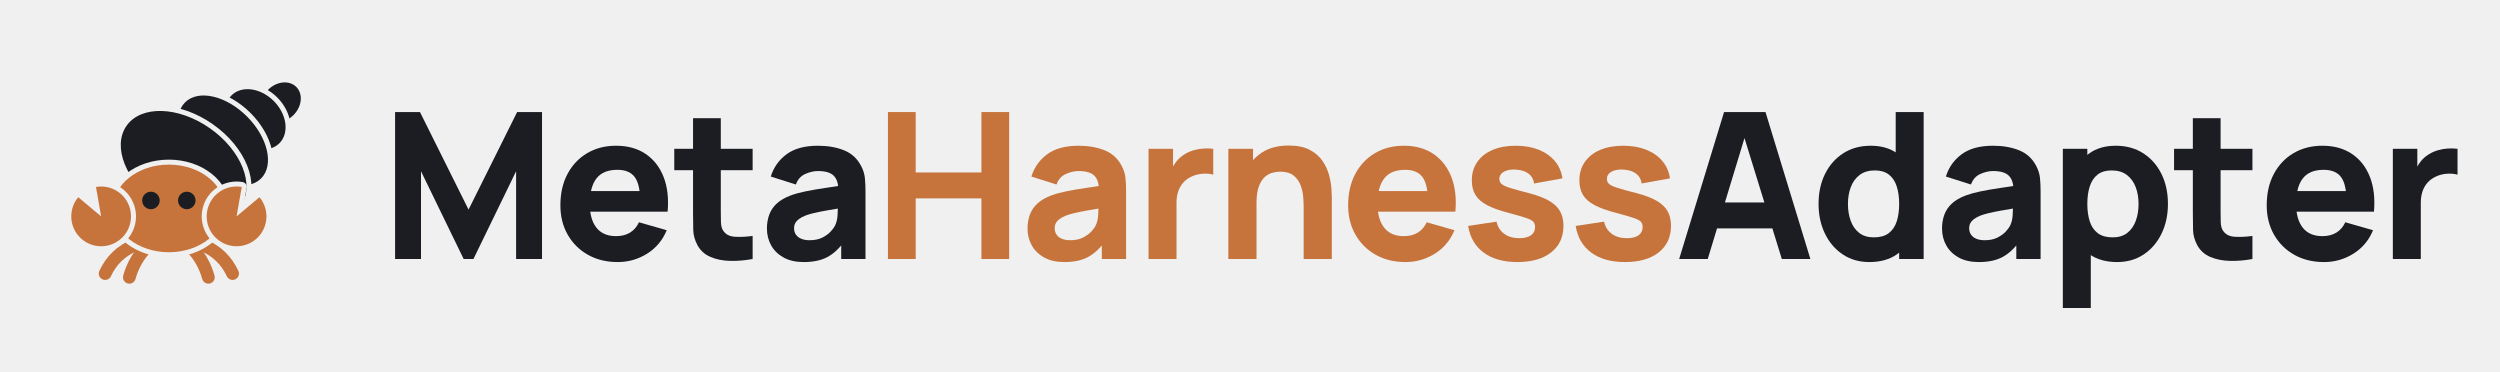
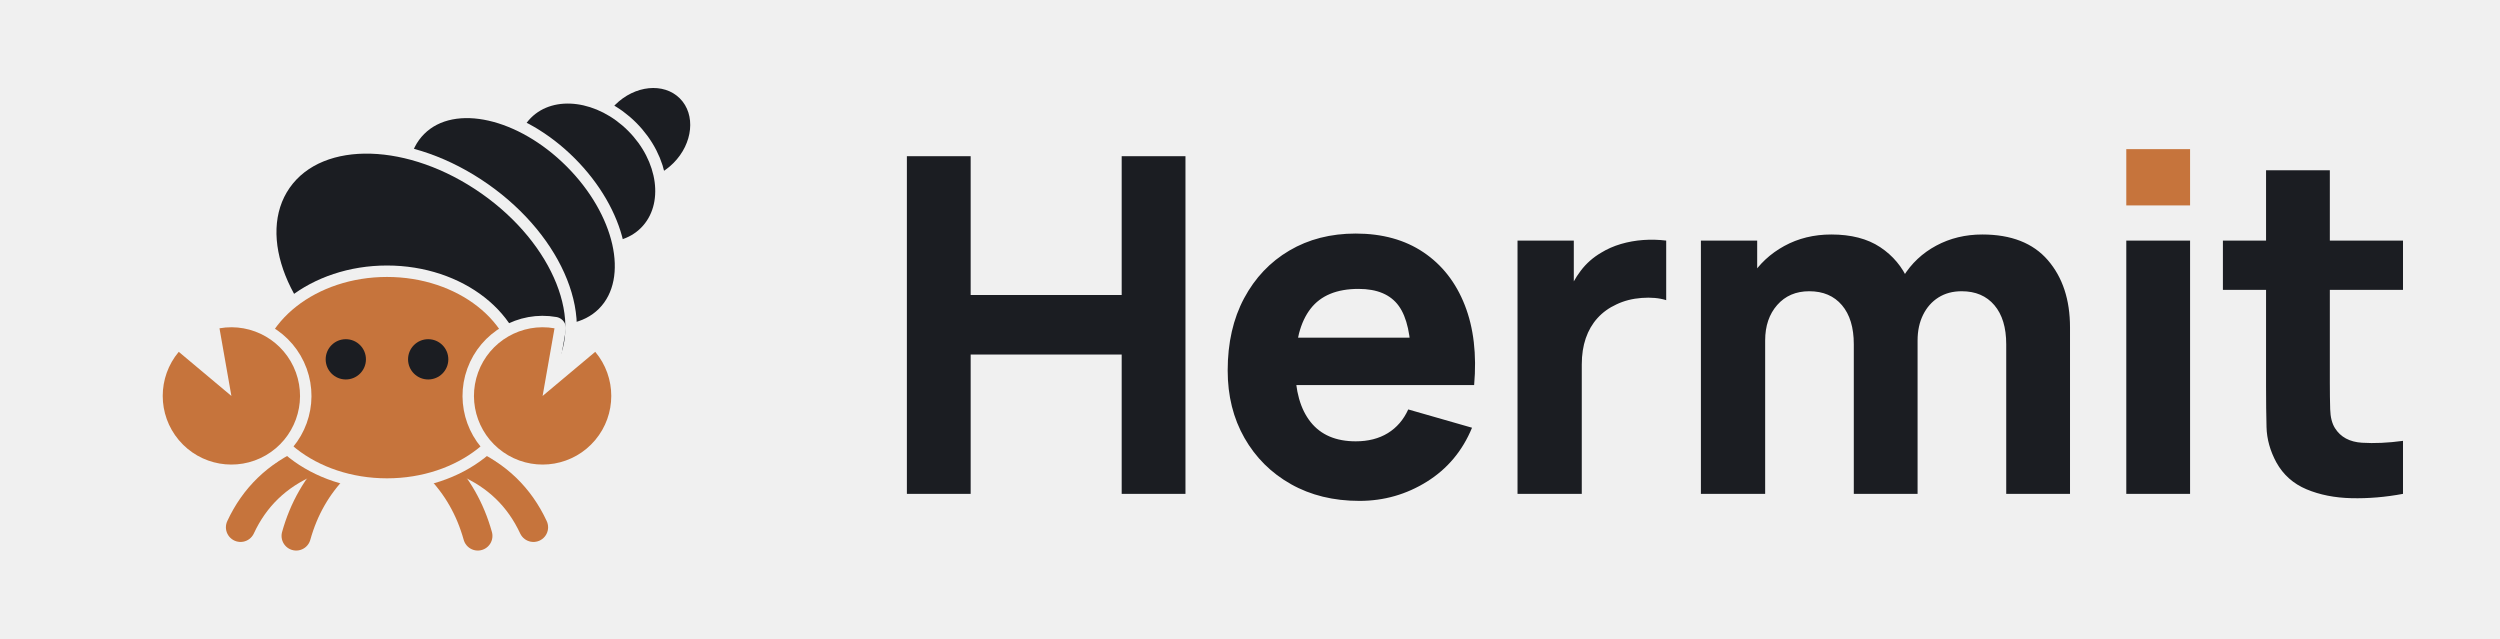
- <svg xmlns="http://www.w3.org/2000/svg" viewBox="0 0 538.8 80" width="539" height="80" role="img" aria-label="MetaHarnessAdapter">
+ <svg xmlns="http://www.w3.org/2000/svg" viewBox="0 9.7 234.54 59.5" width="235" height="60" role="img" aria-label="Hermit">
  <g transform="translate(8 8) scale(1)">
    <g transform="translate(6.4 6.4) scale(0.85875) translate(-4.49 -10.44)">
      <defs>
        <mask id="ht0" maskUnits="userSpaceOnUse" x="-20" y="-20" width="110" height="110">
          <rect x="-20" y="-20" width="110" height="110" fill="#fff" />
          <g transform="rotate(45 33 36)" fill="#000" stroke="#000" stroke-width="2.5" stroke-linejoin="round">
            <ellipse cx="37.5" cy="14" rx="8.5" ry="6.5" />
            <ellipse cx="35.5" cy="23.5" rx="13.5" ry="8.5" />
            <ellipse cx="33" cy="35" rx="17.5" ry="11.5" transform="rotate(-10 33 35)" />
          </g>
          <g fill="#000" stroke="#000" stroke-width="2.5" stroke-linejoin="round">
            <ellipse cx="30" cy="46" rx="14" ry="11" />
            <path d="M13 48L11.70 40.61A7.5 7.5 0 1 1 7.25 43.18Z" />
            <path d="M47 48L52.75 43.18A7.5 7.5 0 1 1 48.30 40.61Z" />
          </g>
        </mask>
        <mask id="ht1" maskUnits="userSpaceOnUse" x="-20" y="-20" width="110" height="110">
          <rect x="-20" y="-20" width="110" height="110" fill="#fff" />
          <g transform="rotate(45 33 36)" fill="#000" stroke="#000" stroke-width="2.5" stroke-linejoin="round">
            <ellipse cx="35.5" cy="23.5" rx="13.5" ry="8.5" />
            <ellipse cx="33" cy="35" rx="17.5" ry="11.5" transform="rotate(-10 33 35)" />
          </g>
          <g fill="#000" stroke="#000" stroke-width="2.5" stroke-linejoin="round">
            <ellipse cx="30" cy="46" rx="14" ry="11" />
            <path d="M13 48L11.70 40.61A7.5 7.5 0 1 1 7.25 43.18Z" />
            <path d="M47 48L52.75 43.18A7.5 7.5 0 1 1 48.30 40.61Z" />
          </g>
        </mask>
        <mask id="ht2" maskUnits="userSpaceOnUse" x="-20" y="-20" width="110" height="110">
          <rect x="-20" y="-20" width="110" height="110" fill="#fff" />
          <g transform="rotate(45 33 36)" fill="#000" stroke="#000" stroke-width="2.5" stroke-linejoin="round">
            <ellipse cx="33" cy="35" rx="17.5" ry="11.5" transform="rotate(-10 33 35)" />
          </g>
          <g fill="#000" stroke="#000" stroke-width="2.5" stroke-linejoin="round">
            <ellipse cx="30" cy="46" rx="14" ry="11" />
            <path d="M13 48L11.70 40.61A7.5 7.5 0 1 1 7.25 43.18Z" />
            <path d="M47 48L52.75 43.18A7.5 7.5 0 1 1 48.30 40.61Z" />
          </g>
        </mask>
        <mask id="ht3" maskUnits="userSpaceOnUse" x="-20" y="-20" width="110" height="110">
          <rect x="-20" y="-20" width="110" height="110" fill="#fff" />
          <g fill="#000" stroke="#000" stroke-width="2.5" stroke-linejoin="round">
            <ellipse cx="30" cy="46" rx="14" ry="11" />
            <path d="M13 48L11.70 40.61A7.5 7.5 0 1 1 7.25 43.18Z" />
            <path d="M47 48L52.75 43.18A7.5 7.5 0 1 1 48.30 40.61Z" />
          </g>
        </mask>
        <mask id="hl" maskUnits="userSpaceOnUse" x="-20" y="-20" width="110" height="110">
          <rect x="-20" y="-20" width="110" height="110" fill="#fff" />
          <g fill="#000" stroke="#000" stroke-width="2.5" stroke-linejoin="round">
            <ellipse cx="30" cy="46" rx="14" ry="11" />
            <path d="M13 48L11.70 40.61A7.5 7.5 0 1 1 7.25 43.18Z" />
            <path d="M47 48L52.75 43.18A7.5 7.5 0 1 1 48.30 40.61Z" />
          </g>
        </mask>
        <mask id="hb" maskUnits="userSpaceOnUse" x="-20" y="-20" width="110" height="110">
          <rect x="-20" y="-20" width="110" height="110" fill="#fff" />
          <g fill="#000" stroke="#000" stroke-width="2.5" stroke-linejoin="round">
            <path d="M13 48L11.70 40.61A7.5 7.5 0 1 1 7.25 43.18Z" />
            <path d="M47 48L52.75 43.18A7.5 7.5 0 1 1 48.30 40.61Z" />
          </g>
        </mask>
      </defs>
      <g mask="url(#ht0)">
        <g transform="rotate(45 33 36)" fill="#1B1D22">
          <ellipse cx="39" cy="6.5" rx="4.5" ry="5.5" />
        </g>
      </g>
      <g mask="url(#ht1)">
        <g transform="rotate(45 33 36)" fill="#1B1D22">
          <ellipse cx="37.5" cy="14" rx="8.5" ry="6.5" />
        </g>
      </g>
      <g mask="url(#ht2)">
        <g transform="rotate(45 33 36)" fill="#1B1D22">
          <ellipse cx="35.5" cy="23.5" rx="13.5" ry="8.5" />
        </g>
      </g>
      <g mask="url(#ht3)">
        <g transform="rotate(45 33 36)" fill="#1B1D22">
          <ellipse cx="33" cy="35" rx="17.5" ry="11.5" transform="rotate(-10 33 35)" />
        </g>
      </g>
      <g mask="url(#hl)" fill="none" stroke="#C6743C" stroke-width="3.2" stroke-linecap="round">
        <path d="M21.40 55.20q-5.10 2.20 -7.40 7.15" />
        <path d="M24.42 55.70q-3.10 3.15 -4.34 7.59" />
        <path d="M38.60 55.20q5.10 2.20 7.40 7.15" />
        <path d="M35.58 55.70q3.10 3.15 4.34 7.59" />
      </g>
      <g mask="url(#hb)" fill="#C6743C">
        <ellipse cx="30" cy="46" rx="14" ry="11" />
      </g>
      <g fill="#C6743C">
        <path d="M13 48L11.70 40.61A7.5 7.5 0 1 1 7.25 43.18Z" />
        <path d="M47 48L52.75 43.18A7.5 7.5 0 1 1 48.30 40.61Z" />
      </g>
      <g fill="#1B1D22">
        <circle cx="25.5" cy="44" r="2.2" />
        <circle cx="34.5" cy="44" r="2.2" />
      </g>
    </g>
  </g>
-   <g transform="translate(-8 0)">
-     <path d="M93.08 55.84V24.16H98.448L108.92 45.192L119.392 24.16H124.76V55.84H119.172V36.92L109.976 55.84H107.864L98.668 36.92V55.84Z" fill="#1B1D22" />
-   </g>
-   <g transform="translate(-8 0)">
-     <path d="M141.084 56.5Q137.432 56.5 134.649 54.927Q131.866 53.354 130.293 50.593Q128.72 47.832 128.72 44.268Q128.72 40.374 130.26 37.492Q131.8 34.61 134.506 33.015Q137.212 31.42 140.732 31.42Q144.472 31.42 147.09 33.18Q149.708 34.94 150.962 38.13Q152.216 41.32 151.842 45.632H145.924V43.432Q145.924 39.802 144.769 38.207Q143.614 36.612 140.996 36.612Q137.938 36.612 136.497 38.471Q135.056 40.33 135.056 43.96Q135.056 47.282 136.497 49.097Q137.938 50.912 140.732 50.912Q142.492 50.912 143.746 50.142Q145.0 49.372 145.66 47.92L151.644 49.636Q150.302 52.892 147.409 54.696Q144.516 56.5 141.084 56.5ZM133.208 45.632V41.188H148.96V45.632Z" fill="#1B1D22" />
-   </g>
-   <g transform="translate(-8 0)">
-     <path d="M170.168 55.84Q167.704 56.302 165.339 56.247Q162.974 56.192 161.115 55.411Q159.256 54.63 158.288 52.892Q157.408 51.264 157.364 49.581Q157.32 47.898 157.32 45.764V25.48H163.304V45.412Q163.304 46.798 163.337 47.909Q163.37 49.02 163.788 49.68Q164.58 50.934 166.318 51.044Q168.056 51.154 170.168 50.868ZM153.272 36.7V32.08H170.168V36.7Z" fill="#1B1D22" />
-   </g>
-   <g transform="translate(-8 0)">
-     <path d="M181.168 56.5Q178.616 56.5 176.845 55.521Q175.074 54.542 174.161 52.903Q173.248 51.264 173.248 49.284Q173.248 47.634 173.754 46.27Q174.26 44.906 175.393 43.861Q176.526 42.816 178.44 42.112Q179.76 41.628 181.586 41.254Q183.412 40.88 185.722 40.539Q188.032 40.198 190.804 39.78L188.648 40.968Q188.648 38.856 187.636 37.866Q186.624 36.876 184.248 36.876Q182.928 36.876 181.498 37.514Q180.068 38.152 179.496 39.78L174.084 38.064Q174.986 35.116 177.472 33.268Q179.958 31.42 184.248 31.42Q187.394 31.42 189.836 32.388Q192.278 33.356 193.532 35.732Q194.236 37.052 194.368 38.372Q194.5 39.692 194.5 41.32V55.84H189.264V50.956L190.012 51.968Q188.274 54.366 186.261 55.433Q184.248 56.5 181.168 56.5ZM182.444 51.792Q184.094 51.792 185.227 51.209Q186.36 50.626 187.031 49.878Q187.702 49.13 187.944 48.624Q188.406 47.656 188.483 46.369Q188.56 45.082 188.56 44.224L190.32 44.664Q187.658 45.104 186.008 45.401Q184.358 45.698 183.346 45.94Q182.334 46.182 181.564 46.468Q180.684 46.82 180.145 47.227Q179.606 47.634 179.353 48.118Q179.1 48.602 179.1 49.196Q179.1 50.01 179.507 50.593Q179.914 51.176 180.662 51.484Q181.41 51.792 182.444 51.792Z" fill="#1B1D22" />
-   </g>
-   <g transform="translate(-8 0)">
-     <path d="M199.34 55.84V24.16H205.324V37.184H219.492V24.16H225.476V55.84H219.492V42.772H205.324V55.84Z" fill="#C6743C" />
-   </g>
-   <g transform="translate(-8 0)">
-     <path d="M237.356 56.5Q234.804 56.5 233.033 55.521Q231.262 54.542 230.349 52.903Q229.436 51.264 229.436 49.284Q229.436 47.634 229.942 46.27Q230.448 44.906 231.581 43.861Q232.714 42.816 234.628 42.112Q235.948 41.628 237.774 41.254Q239.6 40.88 241.91 40.539Q244.22 40.198 246.992 39.78L244.836 40.968Q244.836 38.856 243.824 37.866Q242.812 36.876 240.436 36.876Q239.116 36.876 237.686 37.514Q236.256 38.152 235.684 39.78L230.272 38.064Q231.174 35.116 233.66 33.268Q236.146 31.42 240.436 31.42Q243.582 31.42 246.024 32.388Q248.466 33.356 249.72 35.732Q250.424 37.052 250.556 38.372Q250.688 39.692 250.688 41.32V55.84H245.452V50.956L246.2 51.968Q244.462 54.366 242.449 55.433Q240.436 56.5 237.356 56.5ZM238.632 51.792Q240.282 51.792 241.415 51.209Q242.548 50.626 243.219 49.878Q243.89 49.13 244.132 48.624Q244.594 47.656 244.671 46.369Q244.748 45.082 244.748 44.224L246.508 44.664Q243.846 45.104 242.196 45.401Q240.546 45.698 239.534 45.94Q238.522 46.182 237.752 46.468Q236.872 46.82 236.333 47.227Q235.794 47.634 235.541 48.118Q235.288 48.602 235.288 49.196Q235.288 50.01 235.695 50.593Q236.102 51.176 236.85 51.484Q237.598 51.792 238.632 51.792Z" fill="#C6743C" />
-   </g>
-   <g transform="translate(-8 0)">
-     <path d="M255.528 55.84V32.08H260.808V37.888L260.236 37.14Q260.698 35.908 261.468 34.896Q262.238 33.884 263.36 33.224Q264.218 32.696 265.23 32.399Q266.242 32.102 267.32 32.025Q268.398 31.948 269.476 32.08V37.668Q268.486 37.36 267.177 37.459Q265.868 37.558 264.812 38.064Q263.756 38.548 263.03 39.351Q262.304 40.154 261.93 41.243Q261.556 42.332 261.556 43.696V55.84Z" fill="#C6743C" />
-   </g>
-   <g transform="translate(-8 0)">
-     <path d="M288.968 55.84V44.62Q288.968 43.806 288.88 42.541Q288.792 41.276 288.33 40.0Q287.868 38.724 286.823 37.866Q285.778 37.008 283.864 37.008Q283.094 37.008 282.214 37.25Q281.334 37.492 280.564 38.185Q279.794 38.878 279.299 40.22Q278.804 41.562 278.804 43.784L275.372 42.156Q275.372 39.34 276.516 36.876Q277.66 34.412 279.959 32.894Q282.258 31.376 285.756 31.376Q288.55 31.376 290.31 32.322Q292.07 33.268 293.049 34.72Q294.028 36.172 294.446 37.745Q294.864 39.318 294.952 40.616Q295.04 41.914 295.04 42.508V55.84ZM272.732 55.84V32.08H278.056V39.956H278.804V55.84Z" fill="#C6743C" />
-   </g>
-   <g transform="translate(-8 0)">
-     <path d="M310.924 56.5Q307.272 56.5 304.489 54.927Q301.706 53.354 300.133 50.593Q298.56 47.832 298.56 44.268Q298.56 40.374 300.1 37.492Q301.64 34.61 304.346 33.015Q307.052 31.42 310.572 31.42Q314.312 31.42 316.93 33.18Q319.548 34.94 320.802 38.13Q322.056 41.32 321.682 45.632H315.764V43.432Q315.764 39.802 314.609 38.207Q313.454 36.612 310.836 36.612Q307.778 36.612 306.337 38.471Q304.896 40.33 304.896 43.96Q304.896 47.282 306.337 49.097Q307.778 50.912 310.572 50.912Q312.332 50.912 313.586 50.142Q314.84 49.372 315.5 47.92L321.484 49.636Q320.142 52.892 317.249 54.696Q314.356 56.5 310.924 56.5ZM303.048 45.632V41.188H318.8V45.632Z" fill="#C6743C" />
-   </g>
-   <g transform="translate(-8 0)">
-     <path d="M335.036 56.5Q330.548 56.5 327.787 54.465Q325.026 52.43 324.432 48.712L330.548 47.788Q330.922 49.46 332.209 50.406Q333.496 51.352 335.476 51.352Q337.104 51.352 337.984 50.725Q338.864 50.098 338.864 48.976Q338.864 48.272 338.512 47.843Q338.16 47.414 336.939 46.996Q335.718 46.578 333.144 45.896Q330.24 45.148 328.502 44.224Q326.764 43.3 325.994 42.013Q325.224 40.726 325.224 38.9Q325.224 36.612 326.39 34.929Q327.556 33.246 329.679 32.333Q331.802 31.42 334.684 31.42Q337.478 31.42 339.634 32.278Q341.79 33.136 343.121 34.72Q344.452 36.304 344.76 38.46L338.644 39.56Q338.49 38.24 337.5 37.47Q336.51 36.7 334.816 36.568Q333.166 36.458 332.165 37.008Q331.164 37.558 331.164 38.592Q331.164 39.208 331.593 39.626Q332.022 40.044 333.375 40.484Q334.728 40.924 337.5 41.628Q340.206 42.332 341.845 43.267Q343.484 44.202 344.232 45.511Q344.98 46.82 344.98 48.668Q344.98 52.32 342.34 54.41Q339.7 56.5 335.036 56.5Z" fill="#C6743C" />
-   </g>
-   <g transform="translate(-8 0)">
-     <path d="M358.224 56.5Q353.736 56.5 350.975 54.465Q348.214 52.43 347.62 48.712L353.736 47.788Q354.11 49.46 355.397 50.406Q356.684 51.352 358.664 51.352Q360.292 51.352 361.172 50.725Q362.052 50.098 362.052 48.976Q362.052 48.272 361.7 47.843Q361.348 47.414 360.127 46.996Q358.906 46.578 356.332 45.896Q353.428 45.148 351.69 44.224Q349.952 43.3 349.182 42.013Q348.412 40.726 348.412 38.9Q348.412 36.612 349.578 34.929Q350.744 33.246 352.867 32.333Q354.99 31.42 357.872 31.42Q360.666 31.42 362.822 32.278Q364.978 33.136 366.309 34.72Q367.64 36.304 367.948 38.46L361.832 39.56Q361.678 38.24 360.688 37.47Q359.698 36.7 358.004 36.568Q356.354 36.458 355.353 37.008Q354.352 37.558 354.352 38.592Q354.352 39.208 354.781 39.626Q355.21 40.044 356.563 40.484Q357.916 40.924 360.688 41.628Q363.394 42.332 365.033 43.267Q366.672 44.202 367.42 45.511Q368.168 46.82 368.168 48.668Q368.168 52.32 365.528 54.41Q362.888 56.5 358.224 56.5Z" fill="#C6743C" />
-   </g>
-   <g transform="translate(-8 0)">
-     <path d="M369.928 55.84 379.608 24.16H388.54L398.22 55.84H392.06L383.436 27.9H384.58L376.088 55.84ZM375.736 49.24V43.652H392.456V49.24Z" fill="#1B1D22" />
-   </g>
-   <g transform="translate(-8 0)">
-     <path d="M410.936 56.5Q407.658 56.5 405.194 54.85Q402.73 53.2 401.355 50.362Q399.98 47.524 399.98 43.96Q399.98 40.33 401.377 37.503Q402.774 34.676 405.304 33.048Q407.834 31.42 411.244 31.42Q414.632 31.42 416.942 33.07Q419.252 34.72 420.44 37.558Q421.628 40.396 421.628 43.96Q421.628 47.524 420.429 50.362Q419.23 53.2 416.854 54.85Q414.478 56.5 410.936 56.5ZM411.904 51.176Q413.906 51.176 415.105 50.274Q416.304 49.372 416.832 47.744Q417.36 46.116 417.36 43.96Q417.36 41.804 416.832 40.176Q416.304 38.548 415.149 37.646Q413.994 36.744 412.124 36.744Q410.122 36.744 408.835 37.723Q407.548 38.702 406.932 40.341Q406.316 41.98 406.316 43.96Q406.316 45.962 406.91 47.601Q407.504 49.24 408.736 50.208Q409.968 51.176 411.904 51.176ZM417.36 55.84V39.56H416.612V24.16H422.64V55.84Z" fill="#1B1D22" />
-   </g>
-   <g transform="translate(-8 0)">
-     <path d="M434.52 56.5Q431.968 56.5 430.197 55.521Q428.426 54.542 427.513 52.903Q426.6 51.264 426.6 49.284Q426.6 47.634 427.106 46.27Q427.612 44.906 428.745 43.861Q429.878 42.816 431.792 42.112Q433.112 41.628 434.938 41.254Q436.764 40.88 439.074 40.539Q441.384 40.198 444.156 39.78L442 40.968Q442 38.856 440.988 37.866Q439.976 36.876 437.6 36.876Q436.28 36.876 434.85 37.514Q433.42 38.152 432.848 39.78L427.436 38.064Q428.338 35.116 430.824 33.268Q433.31 31.42 437.6 31.42Q440.746 31.42 443.188 32.388Q445.63 33.356 446.884 35.732Q447.588 37.052 447.72 38.372Q447.852 39.692 447.852 41.32V55.84H442.616V50.956L443.364 51.968Q441.626 54.366 439.613 55.433Q437.6 56.5 434.52 56.5ZM435.796 51.792Q437.446 51.792 438.579 51.209Q439.712 50.626 440.383 49.878Q441.054 49.13 441.296 48.624Q441.758 47.656 441.835 46.369Q441.912 45.082 441.912 44.224L443.672 44.664Q441.01 45.104 439.36 45.401Q437.71 45.698 436.698 45.94Q435.686 46.182 434.916 46.468Q434.036 46.82 433.497 47.227Q432.958 47.634 432.705 48.118Q432.452 48.602 432.452 49.196Q432.452 50.01 432.859 50.593Q433.266 51.176 434.014 51.484Q434.762 51.792 435.796 51.792Z" fill="#1B1D22" />
-   </g>
-   <g transform="translate(-8 0)">
-     <path d="M464.352 56.5Q460.81 56.5 458.434 54.85Q456.058 53.2 454.859 50.362Q453.66 47.524 453.66 43.96Q453.66 40.396 454.848 37.558Q456.036 34.72 458.346 33.07Q460.656 31.42 464.044 31.42Q467.454 31.42 469.984 33.048Q472.514 34.676 473.911 37.503Q475.308 40.33 475.308 43.96Q475.308 47.524 473.933 50.362Q472.558 53.2 470.094 54.85Q467.63 56.5 464.352 56.5ZM452.648 66.4V32.08H457.928V48.36H458.676V66.4ZM463.384 51.176Q465.32 51.176 466.552 50.208Q467.784 49.24 468.378 47.601Q468.972 45.962 468.972 43.96Q468.972 41.98 468.356 40.341Q467.74 38.702 466.453 37.723Q465.166 36.744 463.164 36.744Q461.294 36.744 460.139 37.646Q458.984 38.548 458.456 40.176Q457.928 41.804 457.928 43.96Q457.928 46.116 458.456 47.744Q458.984 49.372 460.183 50.274Q461.382 51.176 463.384 51.176Z" fill="#1B1D22" />
-   </g>
-   <g transform="translate(-8 0)">
-     <path d="M493.524 55.84Q491.06 56.302 488.695 56.247Q486.33 56.192 484.471 55.411Q482.612 54.63 481.644 52.892Q480.764 51.264 480.72 49.581Q480.676 47.898 480.676 45.764V25.48H486.66V45.412Q486.66 46.798 486.693 47.909Q486.726 49.02 487.144 49.68Q487.936 50.934 489.674 51.044Q491.412 51.154 493.524 50.868ZM476.628 36.7V32.08H493.524V36.7Z" fill="#1B1D22" />
-   </g>
-   <g transform="translate(-8 0)">
-     <path d="M508.968 56.5Q505.316 56.5 502.533 54.927Q499.75 53.354 498.177 50.593Q496.604 47.832 496.604 44.268Q496.604 40.374 498.144 37.492Q499.684 34.61 502.39 33.015Q505.096 31.42 508.616 31.42Q512.356 31.42 514.974 33.18Q517.592 34.94 518.846 38.13Q520.1 41.32 519.726 45.632H513.808V43.432Q513.808 39.802 512.653 38.207Q511.498 36.612 508.88 36.612Q505.822 36.612 504.381 38.471Q502.94 40.33 502.94 43.96Q502.94 47.282 504.381 49.097Q505.822 50.912 508.616 50.912Q510.376 50.912 511.63 50.142Q512.884 49.372 513.544 47.92L519.528 49.636Q518.186 52.892 515.293 54.696Q512.4 56.5 508.968 56.5ZM501.092 45.632V41.188H516.844V45.632Z" fill="#1B1D22" />
-   </g>
-   <g transform="translate(-8 0)">
-     <path d="M523.796 55.84V32.08H529.076V37.888L528.504 37.14Q528.966 35.908 529.736 34.896Q530.506 33.884 531.628 33.224Q532.486 32.696 533.498 32.399Q534.51 32.102 535.588 32.025Q536.666 31.948 537.744 32.08V37.668Q536.754 37.36 535.445 37.459Q534.136 37.558 533.08 38.064Q532.024 38.548 531.298 39.351Q530.572 40.154 530.198 41.243Q529.824 42.332 529.824 43.696V55.84Z" fill="#1B1D22" />
-   </g>
+   <path d="M85.08 55.84V24.16H91.064V37.184H105.232V24.16H111.216V55.84H105.232V42.772H91.064V55.84ZM127.54 56.5Q123.888 56.5 121.105 54.927Q118.322 53.354 116.749 50.593Q115.176 47.832 115.176 44.268Q115.176 40.374 116.716 37.492Q118.256 34.61 120.962 33.015Q123.668 31.42 127.188 31.42Q130.928 31.42 133.546 33.18Q136.164 34.94 137.418 38.13Q138.672 41.32 138.298 45.632H132.38V43.432Q132.38 39.802 131.225 38.207Q130.07 36.612 127.452 36.612Q124.394 36.612 122.953 38.471Q121.512 40.33 121.512 43.96Q121.512 47.282 122.953 49.097Q124.394 50.912 127.188 50.912Q128.948 50.912 130.202 50.142Q131.456 49.372 132.116 47.92L138.1 49.636Q136.758 52.892 133.865 54.696Q130.972 56.5 127.54 56.5ZM119.664 45.632V41.188H135.416V45.632ZM142.368 55.84V32.08H147.648V37.888L147.076 37.14Q147.538 35.908 148.308 34.896Q149.078 33.884 150.2 33.224Q151.058 32.696 152.07 32.399Q153.082 32.102 154.16 32.025Q155.238 31.948 156.316 32.08V37.668Q155.326 37.36 154.017 37.459Q152.708 37.558 151.652 38.064Q150.596 38.548 149.87 39.351Q149.144 40.154 148.77 41.243Q148.396 42.332 148.396 43.696V55.84ZM188.216 55.84V41.804Q188.216 39.45 187.105 38.141Q185.994 36.832 184.036 36.832Q182.782 36.832 181.858 37.415Q180.934 37.998 180.417 39.043Q179.9 40.088 179.9 41.452L177.392 39.78Q177.392 37.338 178.547 35.468Q179.702 33.598 181.649 32.553Q183.596 31.508 185.972 31.508Q190.042 31.508 192.121 33.917Q194.2 36.326 194.2 40.22V55.84ZM159.572 55.84V32.08H164.852V39.956H165.6V55.84ZM173.916 55.84V41.804Q173.916 39.45 172.805 38.141Q171.694 36.832 169.736 36.832Q167.866 36.832 166.733 38.119Q165.6 39.406 165.6 41.452L163.092 39.692Q163.092 37.36 164.258 35.512Q165.424 33.664 167.393 32.586Q169.362 31.508 171.804 31.508Q174.598 31.508 176.391 32.696Q178.184 33.884 179.042 35.864Q179.9 37.844 179.9 40.22V55.84ZM199.48 55.84V32.08H205.464V55.84ZM225.44 55.84Q222.976 56.302 220.611 56.247Q218.246 56.192 216.387 55.411Q214.528 54.63 213.56 52.892Q212.68 51.264 212.636 49.581Q212.592 47.898 212.592 45.764V25.48H218.576V45.412Q218.576 46.798 218.609 47.909Q218.642 49.02 219.06 49.68Q219.852 50.934 221.59 51.044Q223.328 51.154 225.44 50.868ZM208.544 36.7V32.08H225.44V36.7Z" fill="#1B1D22" />
+   <path d="M199.48 28.78V23.5H205.464V28.78Z" fill="#C6743C" />
</svg>
